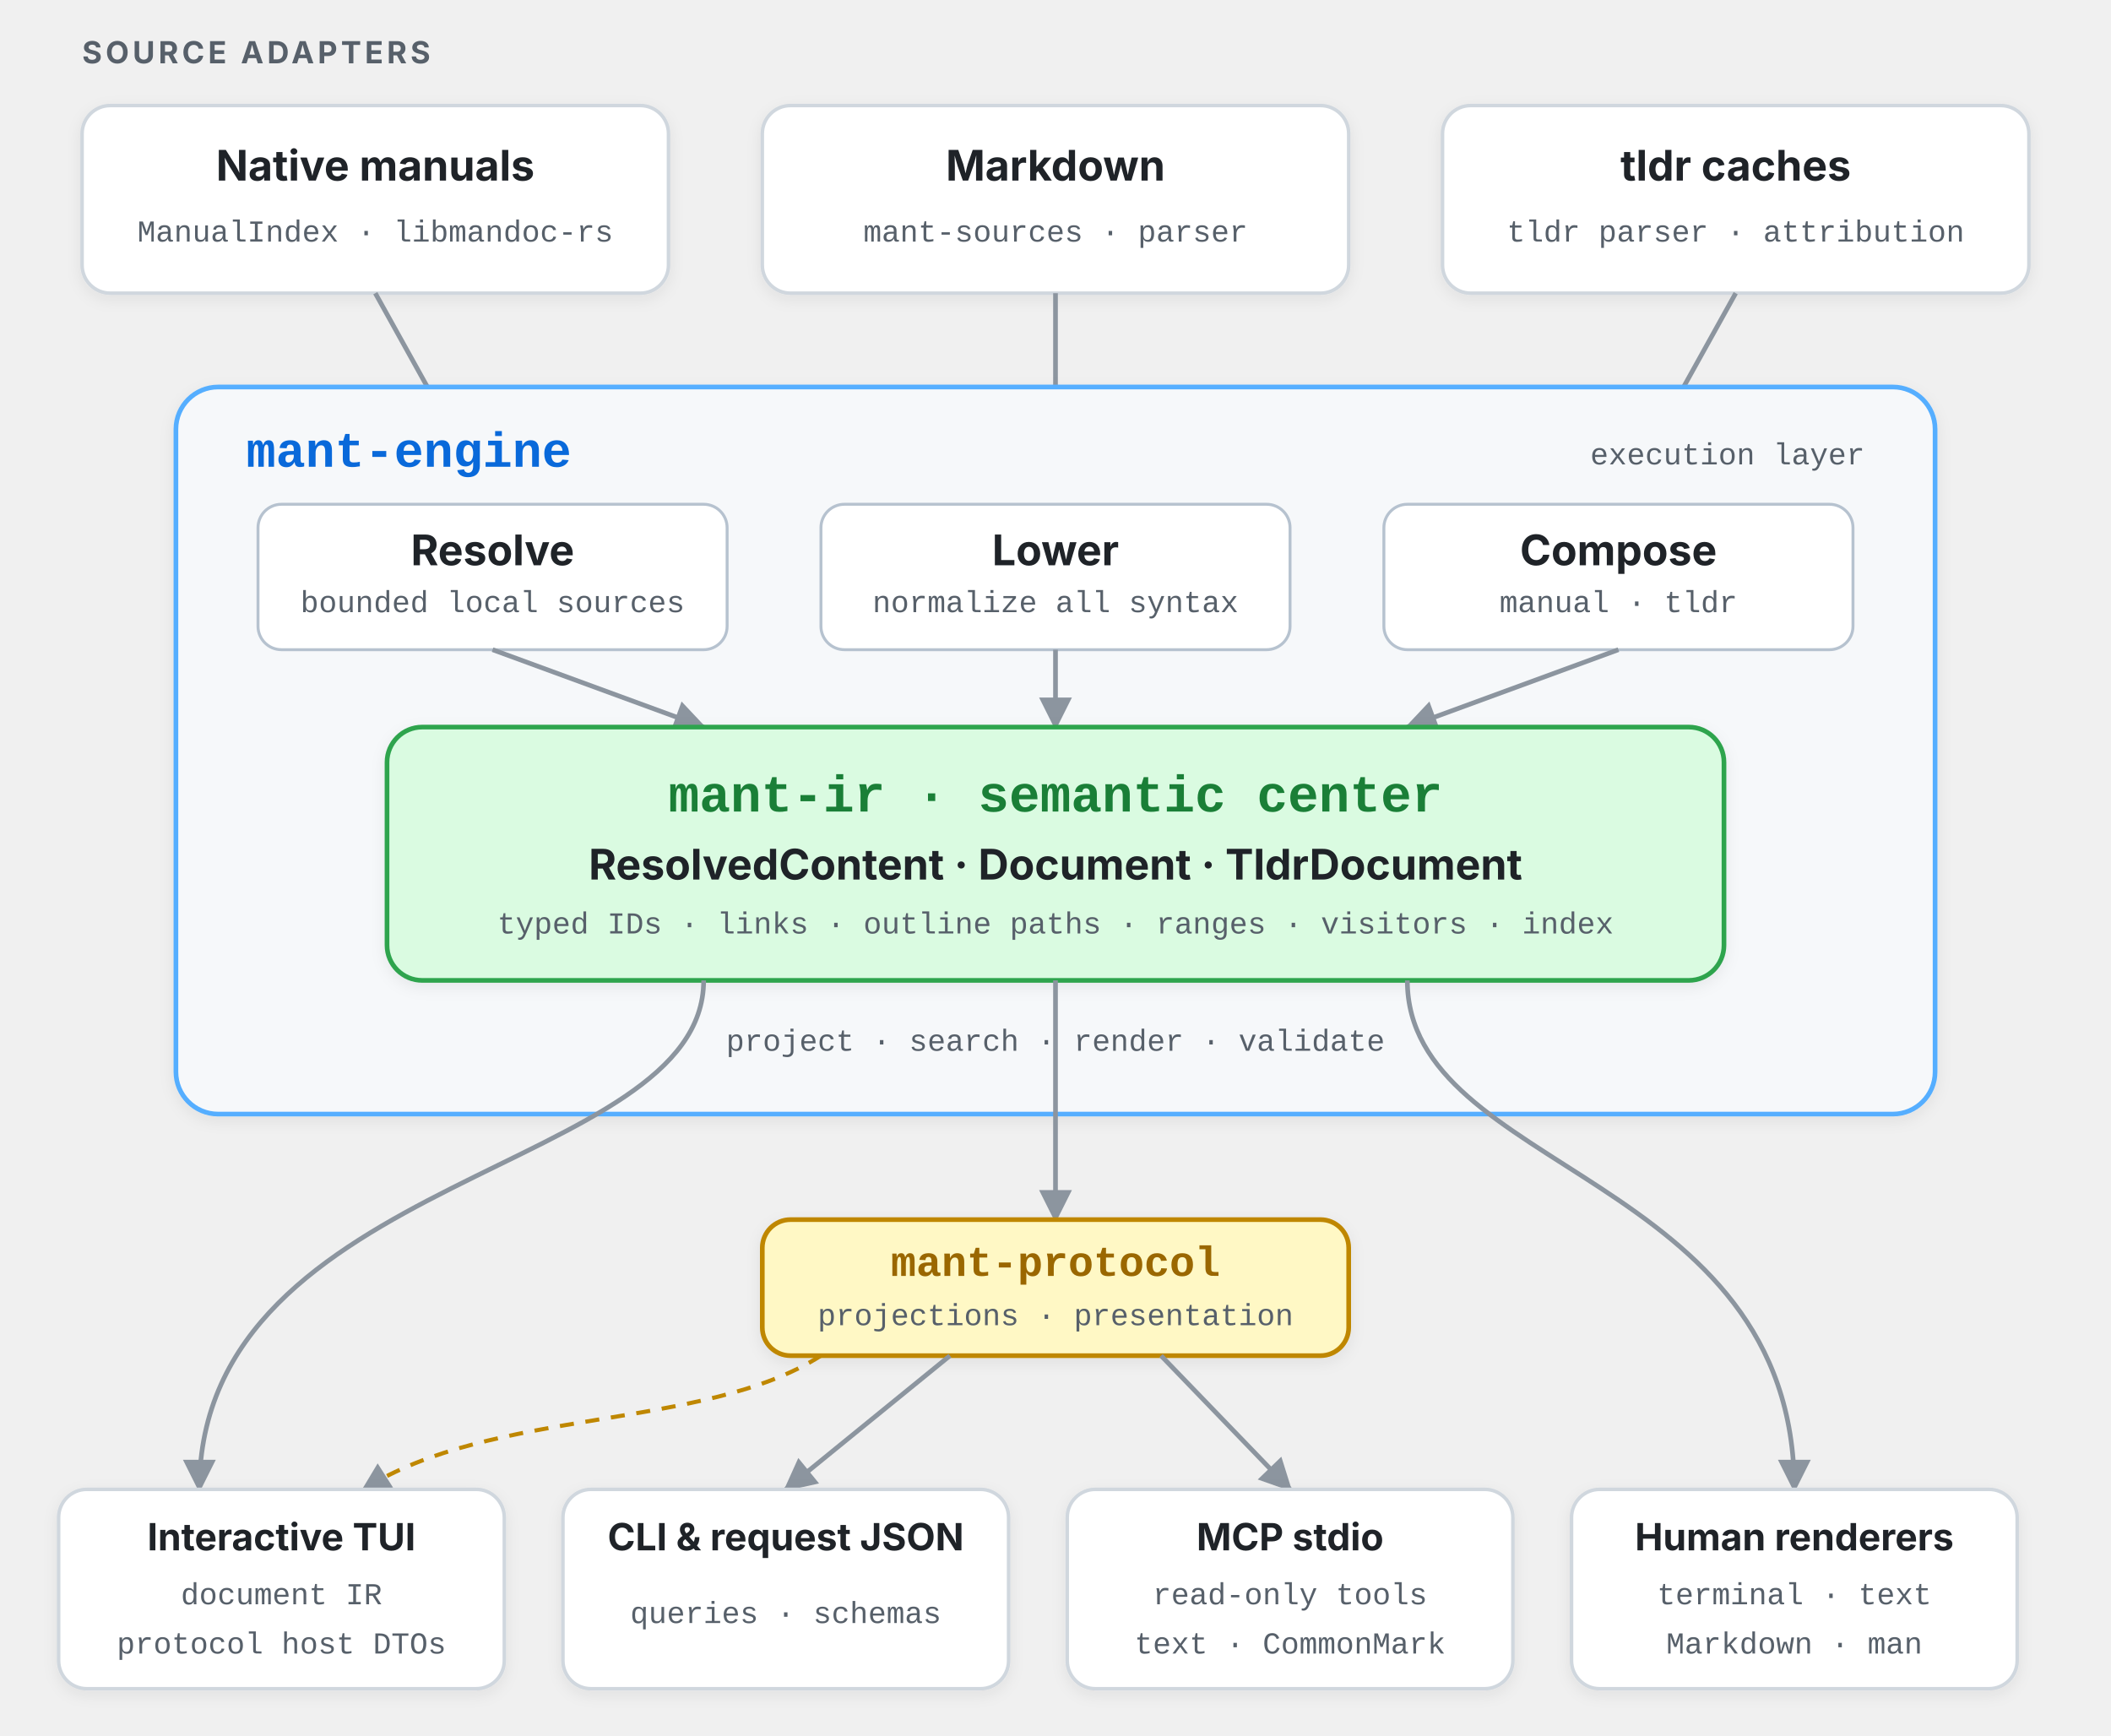
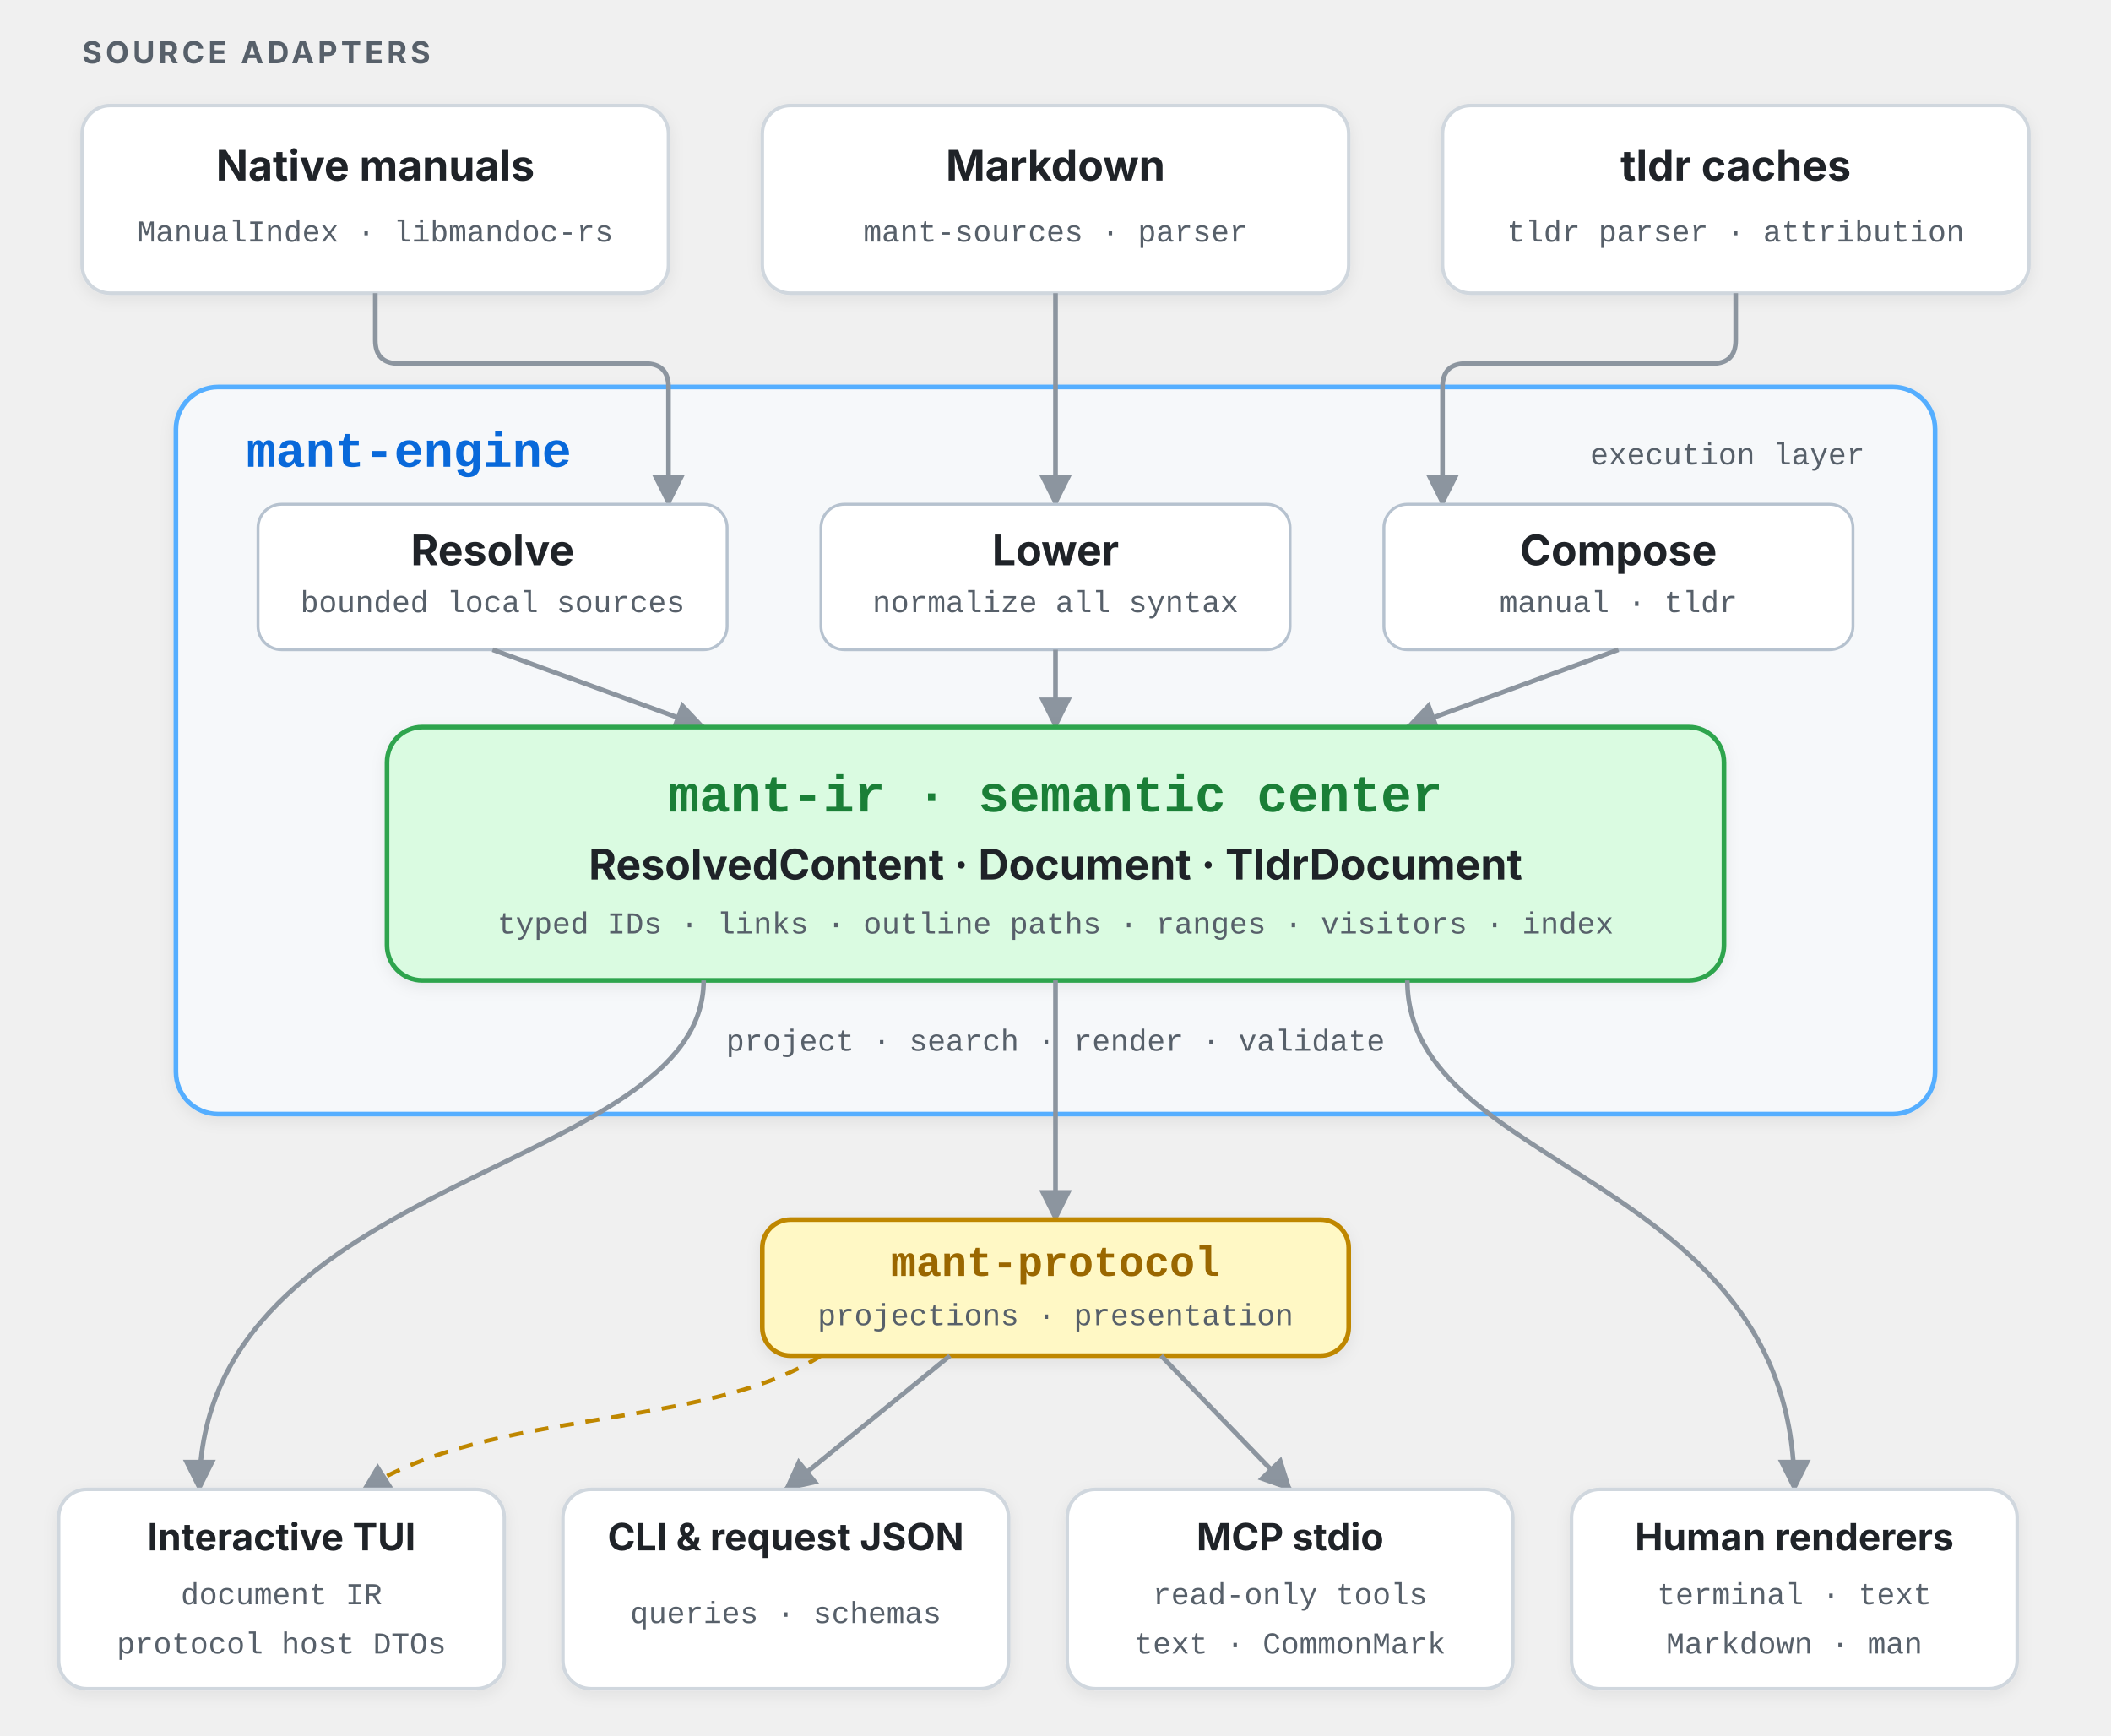
<svg xmlns="http://www.w3.org/2000/svg" width="900" height="740" viewBox="0 0 900 740" role="img" aria-labelledby="title description">
  <defs>
    <marker id="arrow" viewBox="0 0 10 10" refX="9" refY="5" markerWidth="7" markerHeight="7" orient="auto-start-reverse">
      <path d="M 0 0 L 10 5 L 0 10 z" class="arrow-head" />
    </marker>
    <filter id="shadow" x="-10%" y="-10%" width="120%" height="130%">
      <feDropShadow dx="0" dy="2" stdDeviation="3" flood-opacity="0.07" />
    </filter>
    <style>
      .card { fill: #ffffff; stroke: #d0d7de; stroke-width: 1.5; }
      .engine { fill: #f6f8fa; stroke: #54aeff; stroke-width: 2; }
      .stage { fill: #ffffff; stroke: #b6c2cf; stroke-width: 1.25; }
      .ir { fill: #dafbe1; stroke: #2da44e; stroke-width: 2; }
      .protocol { fill: #fff8c5; stroke: #bf8700; stroke-width: 2; }
      .connector { fill: none; stroke: #8c959f; stroke-width: 2; marker-end: url(#arrow); }
      .protocol-connector { fill: none; stroke: #bf8700; stroke-width: 1.75; stroke-dasharray: 6 5; marker-end: url(#arrow); }
      .arrow-head { fill: #8c959f; }
      .label { fill: #57606a; font: 650 13px -apple-system, BlinkMacSystemFont, "Segoe UI", sans-serif; letter-spacing: 1.5px; }
      .title { fill: #1f2328; font: 650 18px -apple-system, BlinkMacSystemFont, "Segoe UI", sans-serif; }
      .detail { fill: #57606a; font: 13px ui-monospace, SFMono-Regular, Consolas, "Liberation Mono", monospace; }
      .engine-title { fill: #0969da; font: 700 21px ui-monospace, SFMono-Regular, Consolas, "Liberation Mono", monospace; }
      .ir-title { fill: #1a7f37; font: 700 22px ui-monospace, SFMono-Regular, Consolas, "Liberation Mono", monospace; }
      .protocol-title { fill: #9a6700; font: 700 18px ui-monospace, SFMono-Regular, Consolas, "Liberation Mono", monospace; }
      .interface-title { fill: #1f2328; font: 650 16px -apple-system, BlinkMacSystemFont, "Segoe UI", sans-serif; }
      @media (prefers-color-scheme: dark) {
        .card, .stage { fill: #161b22; stroke: #30363d; }
        .engine { fill: #0d2033; stroke: #1f6feb; }
        .ir { fill: #173b24; stroke: #2ea043; }
        .protocol { fill: #3b2e0b; stroke: #d29922; }
        .connector { stroke: #6e7681; }
        .protocol-connector { stroke: #d29922; }
        .arrow-head { fill: #6e7681; }
        .label, .detail { fill: #8b949e; }
        .title { fill: #f0f6fc; }
        .engine-title { fill: #58a6ff; }
        .ir-title { fill: #56d364; }
        .protocol-title { fill: #e3b341; }
        .interface-title { fill: #f0f6fc; }
      }
    </style>
  </defs>
  <text x="35" y="27" class="label">SOURCE ADAPTERS</text>
  <g filter="url(#shadow)">
    <rect x="35" y="45" width="250" height="80" rx="12" class="card" />
    <rect x="325" y="45" width="250" height="80" rx="12" class="card" />
    <rect x="615" y="45" width="250" height="80" rx="12" class="card" />
  </g>
  <text x="160" y="77" text-anchor="middle" class="title">Native manuals</text>
  <text x="160" y="103" text-anchor="middle" class="detail">ManualIndex · libmandoc-rs</text>
  <text x="450" y="77" text-anchor="middle" class="title">Markdown</text>
  <text x="450" y="103" text-anchor="middle" class="detail">mant-sources · parser</text>
  <text x="740" y="77" text-anchor="middle" class="title">tldr caches</text>
  <text x="740" y="103" text-anchor="middle" class="detail">tldr parser · attribution</text>
-   <path d="M 160 125 L 210 215" class="connector" />
-   <path d="M 450 125 L 450 215" class="connector" />
-   <path d="M 740 125 L 690 215" class="connector" />
  <g filter="url(#shadow)">
    <rect x="75" y="165" width="750" height="310" rx="18" class="engine" />
  </g>
+   <path d="M 160 125 L 160 145 Q 160 155 170 155 L 275 155 Q 285 155 285 165 L 285 215" class="connector" />
+   <path d="M 450 125 L 450 215" class="connector" />
+   <path d="M 740 125 L 740 145 Q 740 155 730 155 L 625 155 Q 615 155 615 165 L 615 215" class="connector" />
  <text x="105" y="199" class="engine-title">mant-engine</text>
  <text x="795" y="198" text-anchor="end" class="detail">execution layer</text>
  <g>
    <rect x="110" y="215" width="200" height="62" rx="10" class="stage" />
    <rect x="350" y="215" width="200" height="62" rx="10" class="stage" />
    <rect x="590" y="215" width="200" height="62" rx="10" class="stage" />
  </g>
  <text x="210" y="241" text-anchor="middle" class="title">Resolve</text>
  <text x="210" y="261" text-anchor="middle" class="detail">bounded local sources</text>
  <text x="450" y="241" text-anchor="middle" class="title">Lower</text>
  <text x="450" y="261" text-anchor="middle" class="detail">normalize all syntax</text>
  <text x="690" y="241" text-anchor="middle" class="title">Compose</text>
  <text x="690" y="261" text-anchor="middle" class="detail">manual · tldr</text>
  <path d="M 210 277 L 300 310" class="connector" />
  <path d="M 450 277 L 450 310" class="connector" />
  <path d="M 690 277 L 600 310" class="connector" />
  <g filter="url(#shadow)">
    <rect x="165" y="310" width="570" height="108" rx="15" class="ir" />
  </g>
  <text x="450" y="346" text-anchor="middle" class="ir-title">mant-ir · semantic center</text>
  <text x="450" y="375" text-anchor="middle" class="title">ResolvedContent · Document · TldrDocument</text>
  <text x="450" y="398" text-anchor="middle" class="detail">typed IDs · links · outline paths · ranges · visitors · index</text>
  <text x="450" y="448" text-anchor="middle" class="detail">project · search · render · validate</text>
  <path d="M 300 418 C 300 500, 85 500, 85 635" class="connector" />
  <path d="M 600 418 C 600 500, 765 500, 765 635" class="connector" />
  <path d="M 450 418 L 450 520" class="connector" />
  <g filter="url(#shadow)">
    <rect x="325" y="520" width="250" height="58" rx="12" class="protocol" />
  </g>
  <text x="450" y="544" text-anchor="middle" class="protocol-title">mant-protocol</text>
  <text x="450" y="565" text-anchor="middle" class="detail">projections · presentation</text>
  <path d="M 350 578 C 300 610, 210 600, 155 635" class="protocol-connector" />
  <path d="M 405 578 L 335 635" class="connector" />
  <path d="M 495 578 L 550 635" class="connector" />
  <g filter="url(#shadow)">
    <rect x="25" y="635" width="190" height="85" rx="12" class="card" />
    <rect x="240" y="635" width="190" height="85" rx="12" class="card" />
    <rect x="455" y="635" width="190" height="85" rx="12" class="card" />
    <rect x="670" y="635" width="190" height="85" rx="12" class="card" />
  </g>
  <text x="120" y="661" text-anchor="middle" class="interface-title">Interactive TUI</text>
  <text x="120" y="684" text-anchor="middle" class="detail">document IR</text>
  <text x="120" y="705" text-anchor="middle" class="detail">protocol host DTOs</text>
  <text x="335" y="661" text-anchor="middle" class="interface-title">CLI &amp; request JSON</text>
  <text x="335" y="692" text-anchor="middle" class="detail">queries · schemas</text>
  <text x="550" y="661" text-anchor="middle" class="interface-title">MCP stdio</text>
  <text x="550" y="684" text-anchor="middle" class="detail">read-only tools</text>
  <text x="550" y="705" text-anchor="middle" class="detail">text · CommonMark</text>
  <text x="765" y="661" text-anchor="middle" class="interface-title">Human renderers</text>
  <text x="765" y="684" text-anchor="middle" class="detail">terminal · text</text>
  <text x="765" y="705" text-anchor="middle" class="detail">Markdown · man</text>
</svg>
